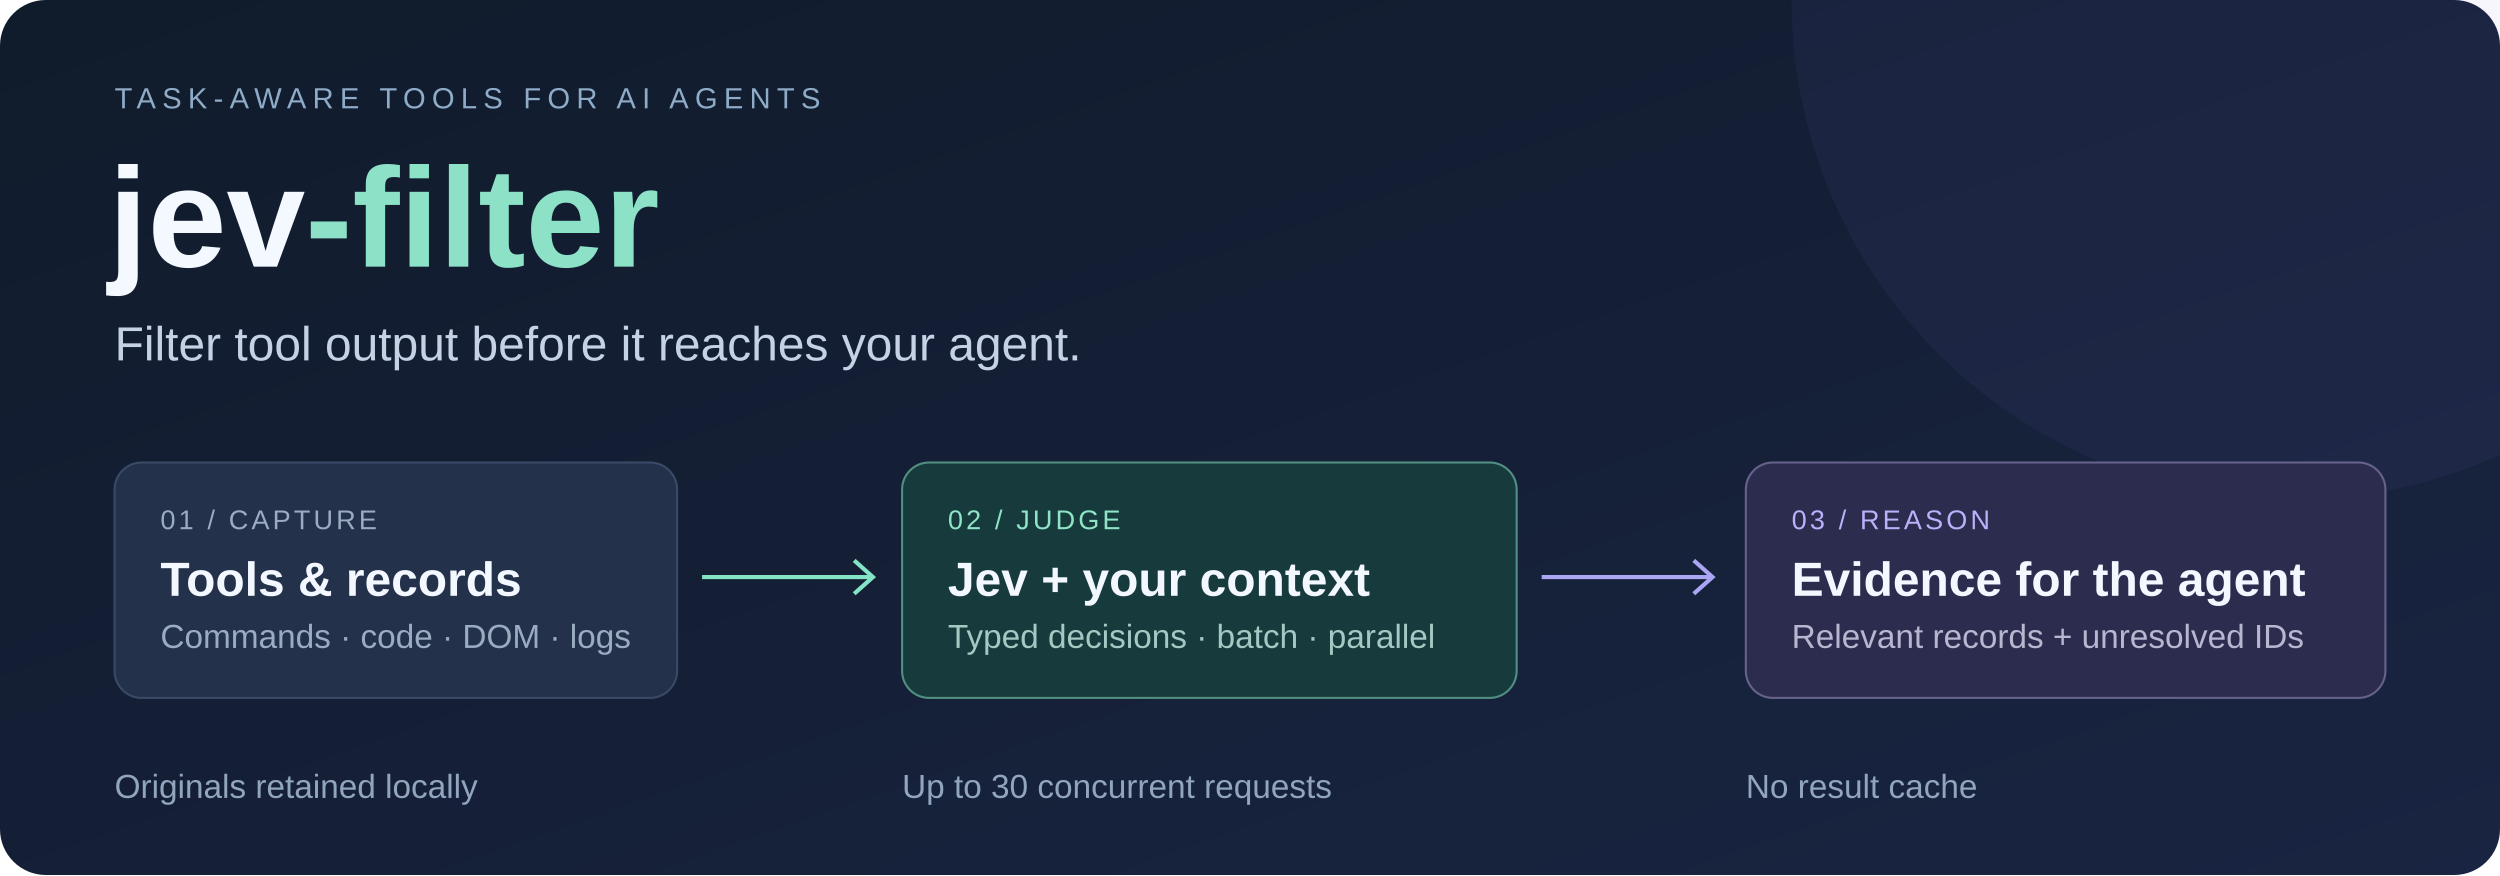
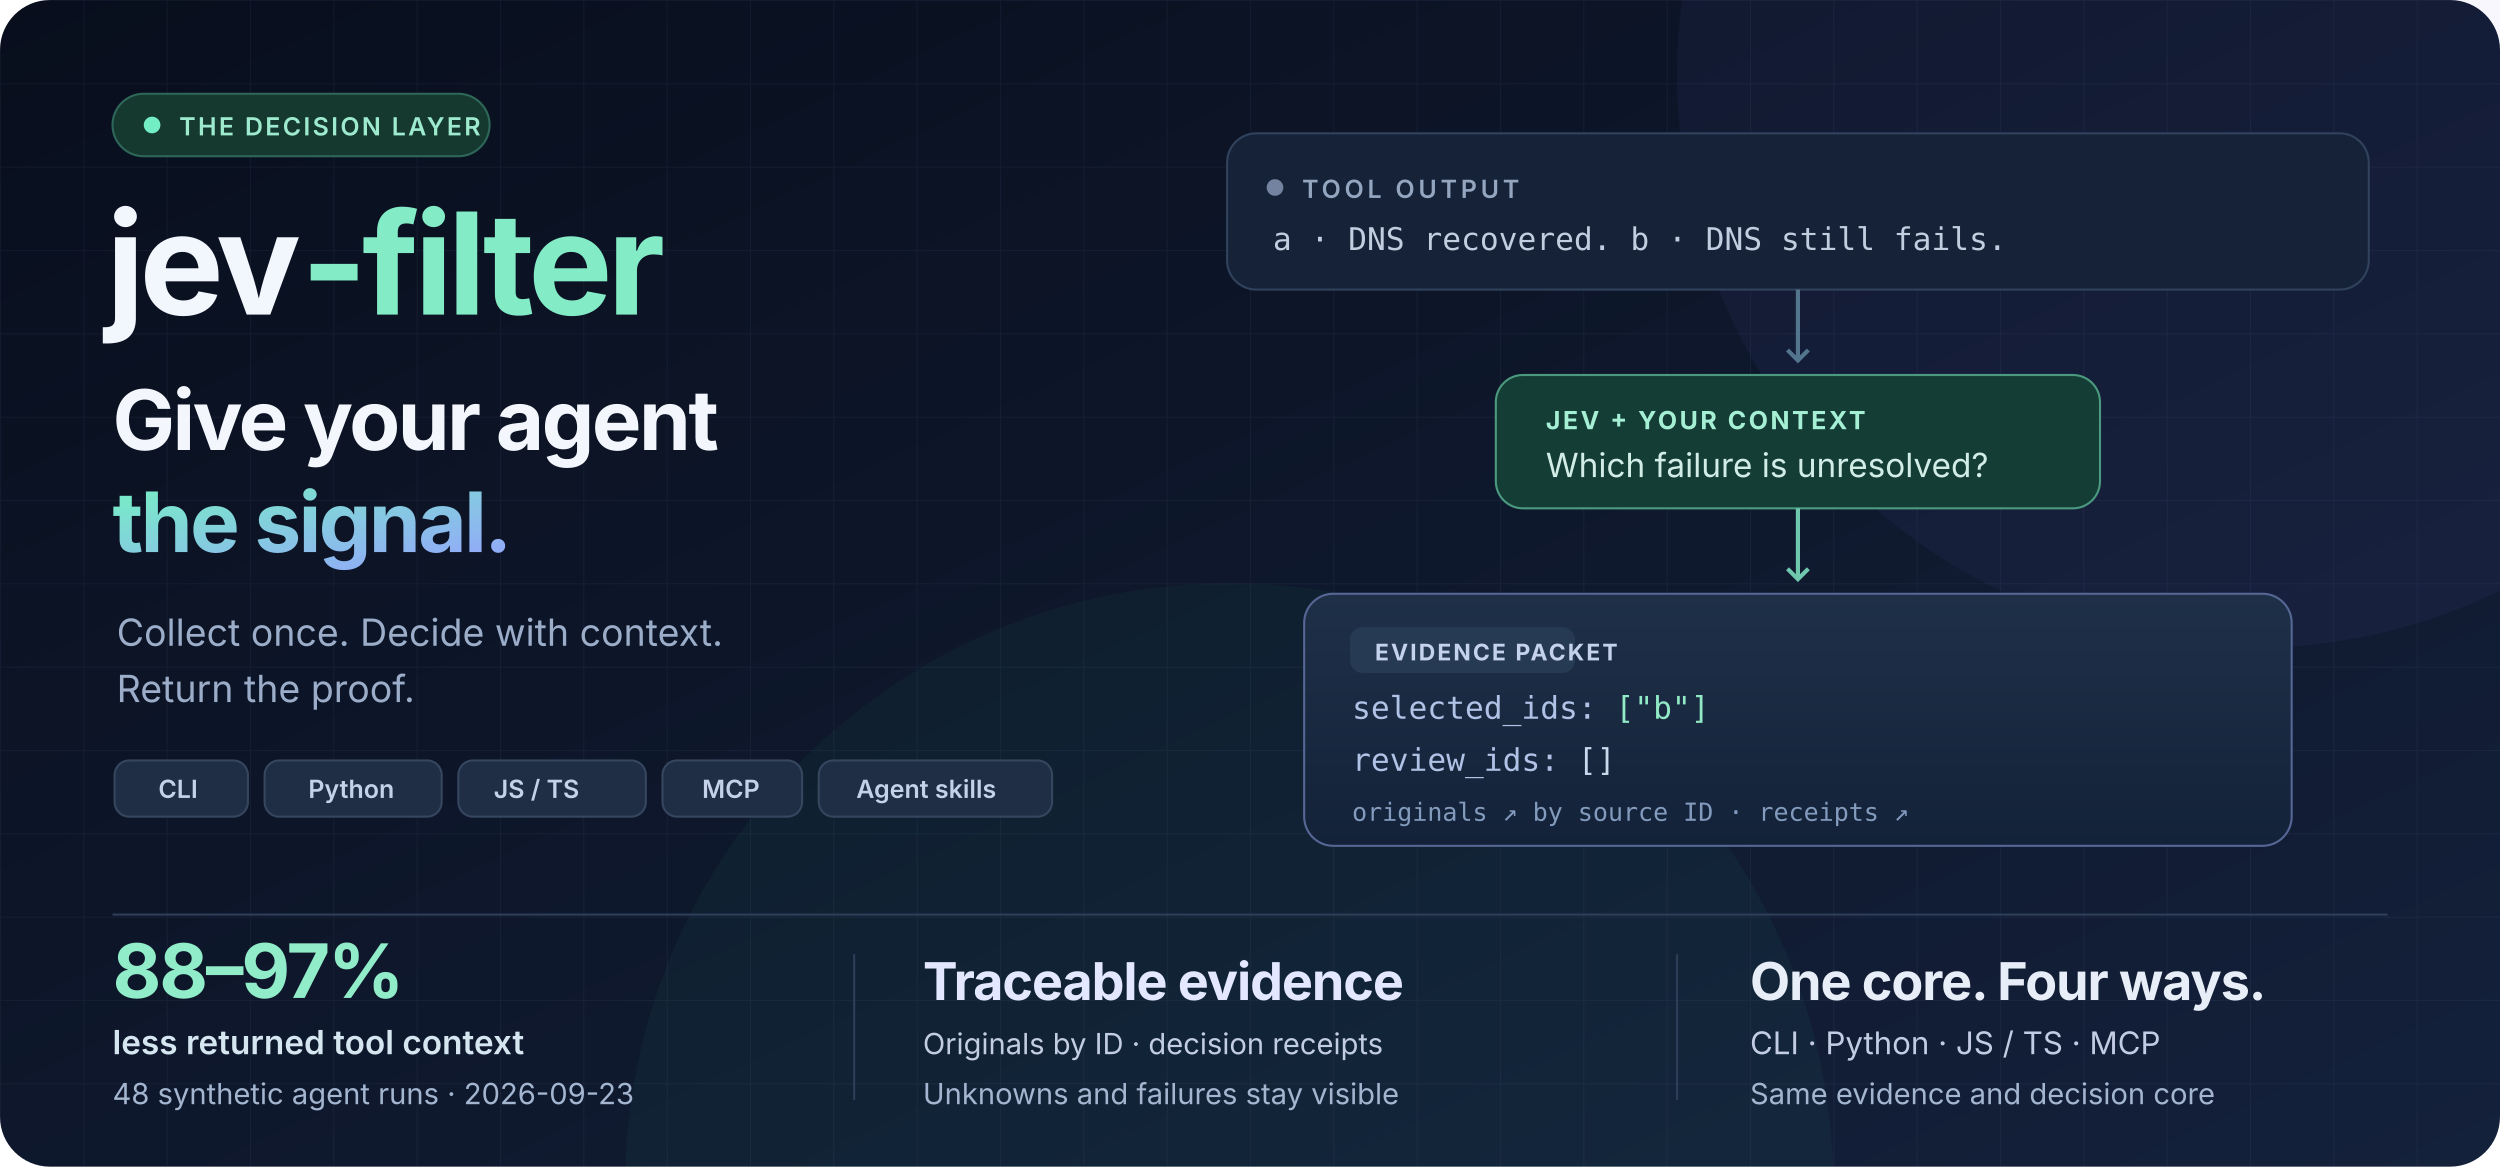
- <svg xmlns="http://www.w3.org/2000/svg" width="1200" height="420" viewBox="0 0 1200 420" role="img" aria-labelledby="title desc">
+ <svg xmlns="http://www.w3.org/2000/svg" width="1200" height="560" viewBox="0 0 1200 560" role="img" aria-labelledby="title desc">
  <defs>
-     <linearGradient id="bg" x2="1" y2="1">
-       <stop stop-color="#101b2b" />
-       <stop offset="1" stop-color="#192442" />
+     <linearGradient id="background" x2="1" y2="1">
+       <stop stop-color="#080e1c" />
+       <stop offset="1" stop-color="#14213b" />
    </linearGradient>
-     <linearGradient id="accent">
-       <stop stop-color="#83e3c4" />
-       <stop offset="1" stop-color="#a6a0ff" />
+     <linearGradient id="signal" x2="1" y2="1">
+       <stop stop-color="#77efc5" />
+       <stop offset="1" stop-color="#95a2ff" />
    </linearGradient>
+     <linearGradient id="panel" x2="0" y2="1">
+       <stop stop-color="#1e3048" />
+       <stop offset="1" stop-color="#132239" />
+     </linearGradient>
+     <pattern id="grid" width="40" height="40" patternUnits="userSpaceOnUse">
+       <path d="M40 0H0V40" fill="none" stroke="#8293bb" stroke-opacity=".07" />
+     </pattern>
  </defs>
-   <rect width="1200" height="420" rx="22" fill="url(#bg)" />
-   <circle cx="1100" cy="0" r="240" fill="#8074df" opacity=".065" />
-   <g font-family="Arial,Helvetica,sans-serif">
-     <text x="55" y="52" fill="#8eacc8" font-size="14" letter-spacing="3">TASK-AWARE TOOLS FOR AI AGENTS</text>
-     <text x="52" y="128" fill="#f4f8ff" font-size="68" font-weight="700">jev<tspan fill="#8ce1c6">-filter</tspan>
+   <rect width="1200" height="560" rx="24" fill="url(#background)" />
+   <rect width="1200" height="560" rx="24" fill="url(#grid)" />
+   <circle cx="1080" cy="36" r="275" fill="#786cf5" opacity=".055" />
+   <circle cx="590" cy="570" r="290" fill="#34d3a3" opacity=".045" />
+   <g font-family="Inter,Arial,Helvetica,sans-serif">
+     <rect x="54" y="45" width="181" height="30" rx="15" fill="#15382f" stroke="#2e6759" />
+     <circle cx="73" cy="60" r="4" fill="#73edc4" />
+     <text x="86" y="65" fill="#9deace" font-size="12" font-weight="600" letter-spacing="1.1">THE DECISION LAYER</text>
+     <text x="51" y="151" fill="#f2f6fd" font-size="68" font-weight="750" letter-spacing="-2.5">jev<tspan fill="#83ebc6">-filter</tspan>
    </text>
-     <text x="55" y="173" fill="#c5d2e5" font-size="23">Filter tool output before it reaches your agent.</text>
-     <rect x="55" y="222" width="270" height="113" rx="13" fill="#23314a" stroke="#3a4a66" />
-     <text x="77" y="254" fill="#9aacbf" font-size="13" letter-spacing="1.5">01 / CAPTURE</text>
-     <text x="77" y="286" fill="#f3f7ff" font-size="23" font-weight="600">Tools &amp; records</text>
-     <text x="77" y="311" fill="#9aacbf" font-size="16">Commands · code · DOM · logs</text>
-     <path d="M337 277 H419 m-9 -8 9 8 -9 8" stroke="#83e3c4" stroke-width="2" fill="none" />
-     <rect x="433" y="222" width="295" height="113" rx="13" fill="#173b3c" stroke="#518f81" />
-     <text x="455" y="254" fill="#8fe4c8" font-size="13" letter-spacing="1.5">02 / JUDGE</text>
-     <text x="455" y="286" fill="#f3f7ff" font-size="23" font-weight="600">Jev + your context</text>
-     <text x="455" y="311" fill="#a4c8c2" font-size="16">Typed decisions · batch · parallel</text>
-     <path d="M740 277 H822 m-9 -8 9 8 -9 8" stroke="#aba6f3" stroke-width="2" fill="none" />
-     <rect x="838" y="222" width="307" height="113" rx="13" fill="#2c2d4e" stroke="#66628b" />
-     <text x="860" y="254" fill="#b9b2fa" font-size="13" letter-spacing="1.5">03 / REASON</text>
-     <text x="860" y="286" fill="#f3f7ff" font-size="23" font-weight="600">Evidence for the agent</text>
-     <text x="860" y="311" fill="#b7b7d0" font-size="16">Relevant records + unresolved IDs</text>
-     <text x="55" y="383" fill="#91a5bd" font-size="16">Originals retained locally</text>
-     <text x="433" y="383" fill="#91a5bd" font-size="16">Up to 30 concurrent requests</text>
-     <text x="838" y="383" fill="#91a5bd" font-size="16">No result cache</text>
+     <text x="54" y="216" fill="#f3f7fd" font-size="40" font-weight="650" letter-spacing="-1.2">Give your agent</text>
+     <text x="54" y="265" fill="url(#signal)" font-size="40" font-weight="650" letter-spacing="-1.2">the signal.</text>
+     <text x="56" y="310" fill="#9badc8" font-size="18">Collect once. Decide with context.</text>
+     <text x="56" y="337" fill="#9badc8" font-size="18">Return the proof.</text>
+     <g font-size="12" font-weight="600">
+       <rect x="55" y="365" width="64" height="27" rx="7" fill="#1f2e45" stroke="#35465e" />
+       <text x="76" y="383" fill="#c4d1e8">CLI</text>
+       <rect x="127" y="365" width="85" height="27" rx="7" fill="#1f2e45" stroke="#35465e" />
+       <text x="148" y="383" fill="#c4d1e8">Python</text>
+       <rect x="220" y="365" width="90" height="27" rx="7" fill="#1f2e45" stroke="#35465e" />
+       <text x="237" y="383" fill="#c4d1e8">JS / TS</text>
+       <rect x="318" y="365" width="67" height="27" rx="7" fill="#1f2e45" stroke="#35465e" />
+       <text x="337" y="383" fill="#c4d1e8">MCP</text>
+       <rect x="393" y="365" width="112" height="27" rx="7" fill="#1f2e45" stroke="#35465e" />
+       <text x="411" y="383" fill="#c4d1e8">Agent skills</text>
+     </g>
+     <rect x="589" y="64" width="548" height="75" rx="14" fill="#152237" stroke="#31425d" />
+     <circle cx="612" cy="90" r="4" fill="#7484a0" />
+     <text x="625" y="95" fill="#94a5bf" font-size="12" font-weight="600" letter-spacing="1.8">TOOL OUTPUT</text>
+     <text x="611" y="120" fill="#c2cde0" font-size="15" font-family="ui-monospace,Consolas,monospace">a · DNS recovered.  b · DNS still fails.</text>
+     <path d="M863 139V173" stroke="#53768e" stroke-width="2" />
+     <path d="m858 168 5 5 5-5" fill="none" stroke="#53768e" stroke-width="2" />
+     <rect x="718" y="180" width="290" height="64" rx="13" fill="#143d36" stroke="#4b9a7f" />
+     <text x="742" y="206" fill="#a5f0d5" font-size="12" font-weight="650" letter-spacing="1.2">JEV + YOUR CONTEXT</text>
+     <text x="742" y="229" fill="#d2ede5" font-size="16">Which failure is unresolved?</text>
+     <path d="M863 244V278" stroke="#6fc8ae" stroke-width="2" />
+     <path d="m858 273 5 5 5-5" fill="none" stroke="#6fc8ae" stroke-width="2" />
+     <rect x="626" y="285" width="474" height="121" rx="14" fill="url(#panel)" stroke="#566795" />
+     <rect x="648" y="301" width="108" height="22" rx="6" fill="#263a53" />
+     <text x="660" y="317" fill="#c4d2eb" font-size="11" font-weight="700" letter-spacing="1">EVIDENCE PACKET</text>
+     <g font-family="ui-monospace,Consolas,monospace" font-size="15">
+       <text x="649" y="345" fill="#b0c3e7">selected_ids: <tspan fill="#91eac5">["b"]</tspan>
+       </text>
+       <text x="649" y="370" fill="#b0c3e7">review_ids:   <tspan fill="#cad8ec">[]</tspan>
+       </text>
+       <text x="649" y="394" fill="#839bbd" font-size="12">originals ↗ by source ID · receipts ↗</text>
+     </g>
+     <line x1="54" y1="439" x2="1146" y2="439" stroke="#2e3e58" />
+     <path d="M410 458V528M805 458V528" stroke="#2e3e58" />
+     <text x="54" y="479" fill="#91edc9" font-size="36" font-weight="750" letter-spacing="-1">88–97%</text>
+     <text x="54" y="506" fill="#d5e6f0" font-size="16" font-weight="600">less returned tool context</text>
+     <text x="54" y="530" fill="#a3b5cf" font-size="14">48 synthetic agent runs · 2026-09-23</text>
+     <text x="443" y="480" fill="#e3e7ff" font-size="25" font-weight="650" letter-spacing="-.5">Traceable evidence</text>
+     <text x="443" y="506" fill="#c2cce2" font-size="14">Originals by ID · decision receipts</text>
+     <text x="443" y="530" fill="#a3b5cf" font-size="14">Unknowns and failures stay visible</text>
+     <text x="840" y="480" fill="#e8eef8" font-size="25" font-weight="650" letter-spacing="-.5">One core. Four ways.</text>
+     <text x="840" y="506" fill="#c2cce2" font-size="15">CLI · Python · JS / TS · MCP</text>
+     <text x="840" y="530" fill="#a3b5cf" font-size="14">Same evidence and decision core</text>
  </g>
</svg>
